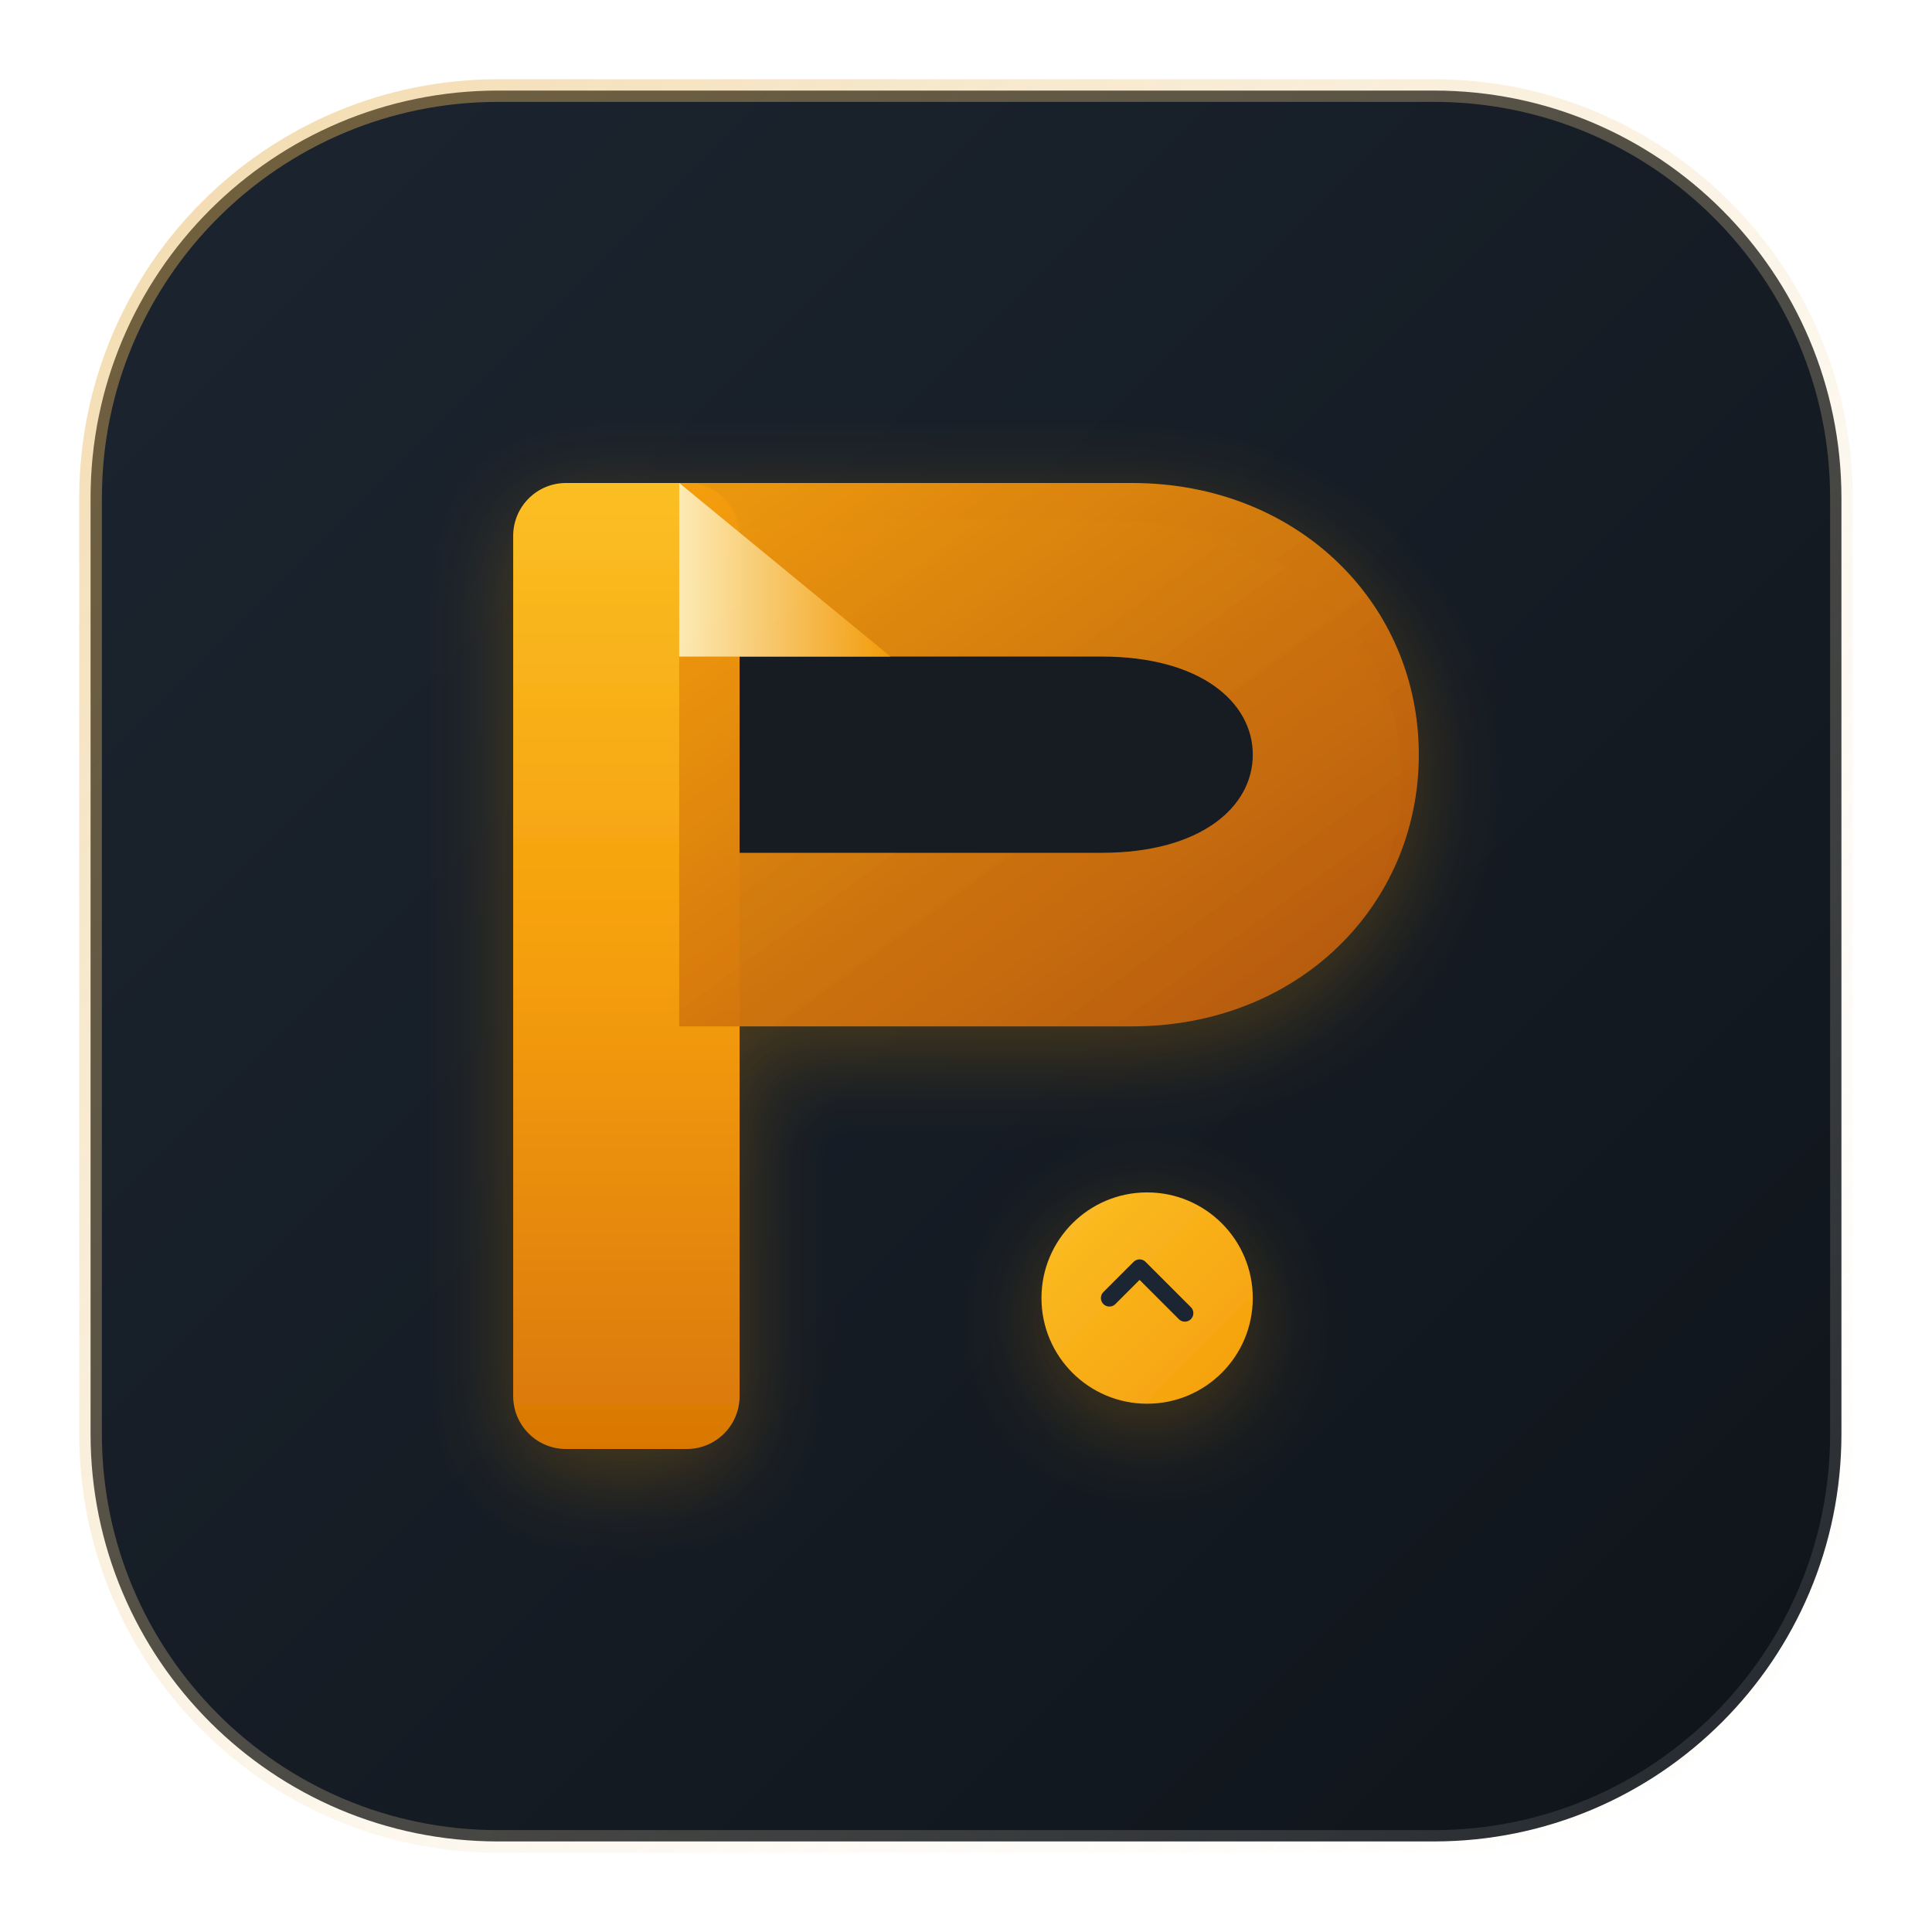
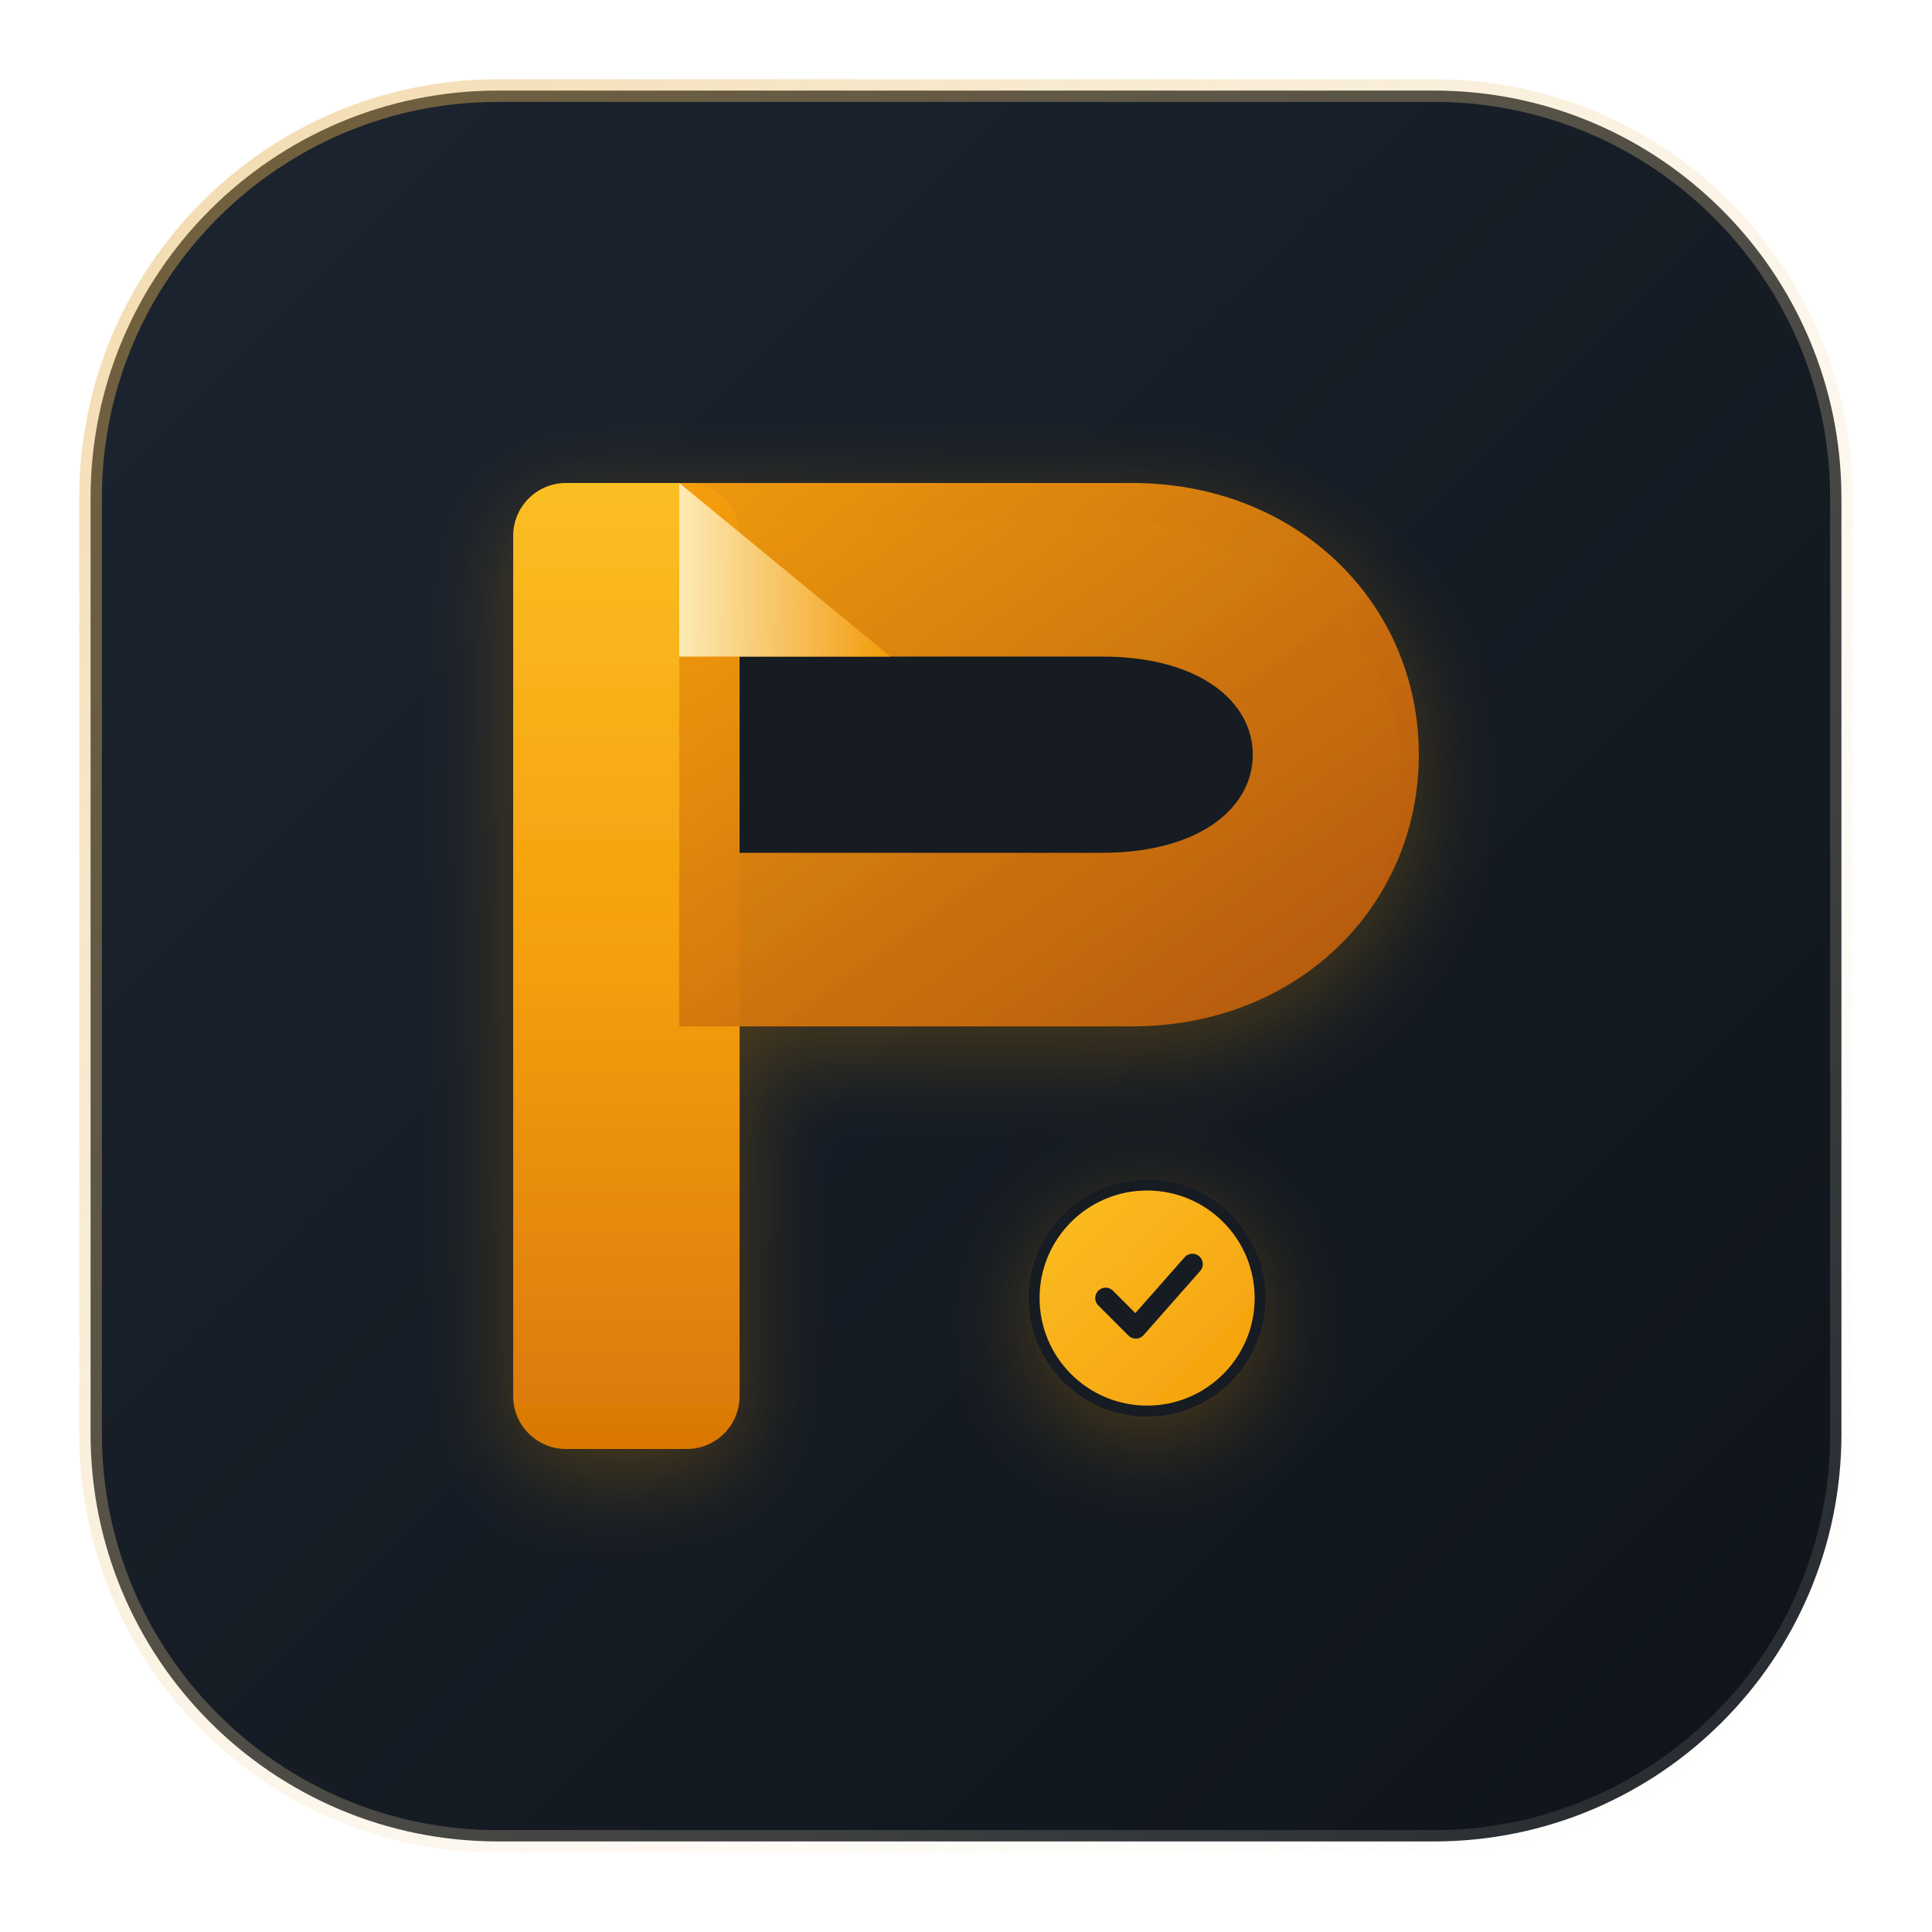
<svg xmlns="http://www.w3.org/2000/svg" viewBox="0 0 512 512">
  <defs>
    <linearGradient id="bgGrad" x1="0%" y1="0%" x2="100%" y2="100%">
      <stop offset="0%" stop-color="#1c2530" />
      <stop offset="100%" stop-color="#0f141a" />
    </linearGradient>
    <linearGradient id="borderGrad" x1="0%" y1="0%" x2="100%" y2="100%">
      <stop offset="0%" stop-color="rgba(227, 171, 69, 0.45)" />
      <stop offset="100%" stop-color="rgba(255, 255, 255, 0.08)" />
    </linearGradient>
    <linearGradient id="stemGrad" x1="0%" y1="0%" x2="0%" y2="100%">
      <stop offset="0%" stop-color="#fbbf24" />
      <stop offset="50%" stop-color="#f59e0b" />
      <stop offset="100%" stop-color="#d97706" />
    </linearGradient>
    <linearGradient id="loopTop" x1="0%" y1="0%" x2="100%" y2="0%">
      <stop offset="0%" stop-color="#fef3c7" />
      <stop offset="100%" stop-color="#f59e0b" />
    </linearGradient>
    <linearGradient id="loopCurve" x1="0%" y1="0%" x2="100%" y2="100%">
      <stop offset="0%" stop-color="#f59e0b" />
      <stop offset="100%" stop-color="#b45309" />
    </linearGradient>
    <linearGradient id="foldGrad" x1="0%" y1="0%" x2="100%" y2="100%">
      <stop offset="0%" stop-color="#fbbf24" />
      <stop offset="100%" stop-color="#f59e0b" />
    </linearGradient>
    <filter id="goldGlow" x="-15%" y="-15%" width="130%" height="130%">
      <feDropShadow dx="0" dy="6" stdDeviation="12" flood-color="#f59e0b" flood-opacity="0.25" />
    </filter>
  </defs>
  <rect x="24" y="24" width="464" height="464" rx="108" fill="url(#bgGrad)" stroke="url(#borderGrad)" stroke-width="6" />
  <g filter="url(#goldGlow)">
    <rect x="136" y="128" width="60" height="256" rx="14" fill="url(#stemGrad)" />
    <path d="M180 128 H300 C344 128 376 160 376 200 C376 240 344 272 300 272 H180 Z" fill="url(#loopCurve)" opacity="0.96" />
    <path d="M196 174 H292 C318 174 332 186 332 200 C332 214 318 226 292 226 H196 Z" fill="#141b23" />
    <path d="M180 128 L236 174 H180 Z" fill="url(#loopTop)" opacity="0.9" />
-     <circle cx="304" cy="344" r="28" fill="url(#foldGrad)" />
-     <path d="M294 344 L302 336 L314 348" stroke="#1c2530" stroke-width="4.5" stroke-linecap="round" stroke-linejoin="round" fill="none" />
+     <circle cx="304" cy="344" r="30" fill="url(#foldGrad)" stroke="#141b23" stroke-width="3" />
+     <path d="M293 344 L301 352 L316 335" stroke="#141b23" stroke-width="5.5" stroke-linecap="round" stroke-linejoin="round" fill="none" />
  </g>
</svg>
